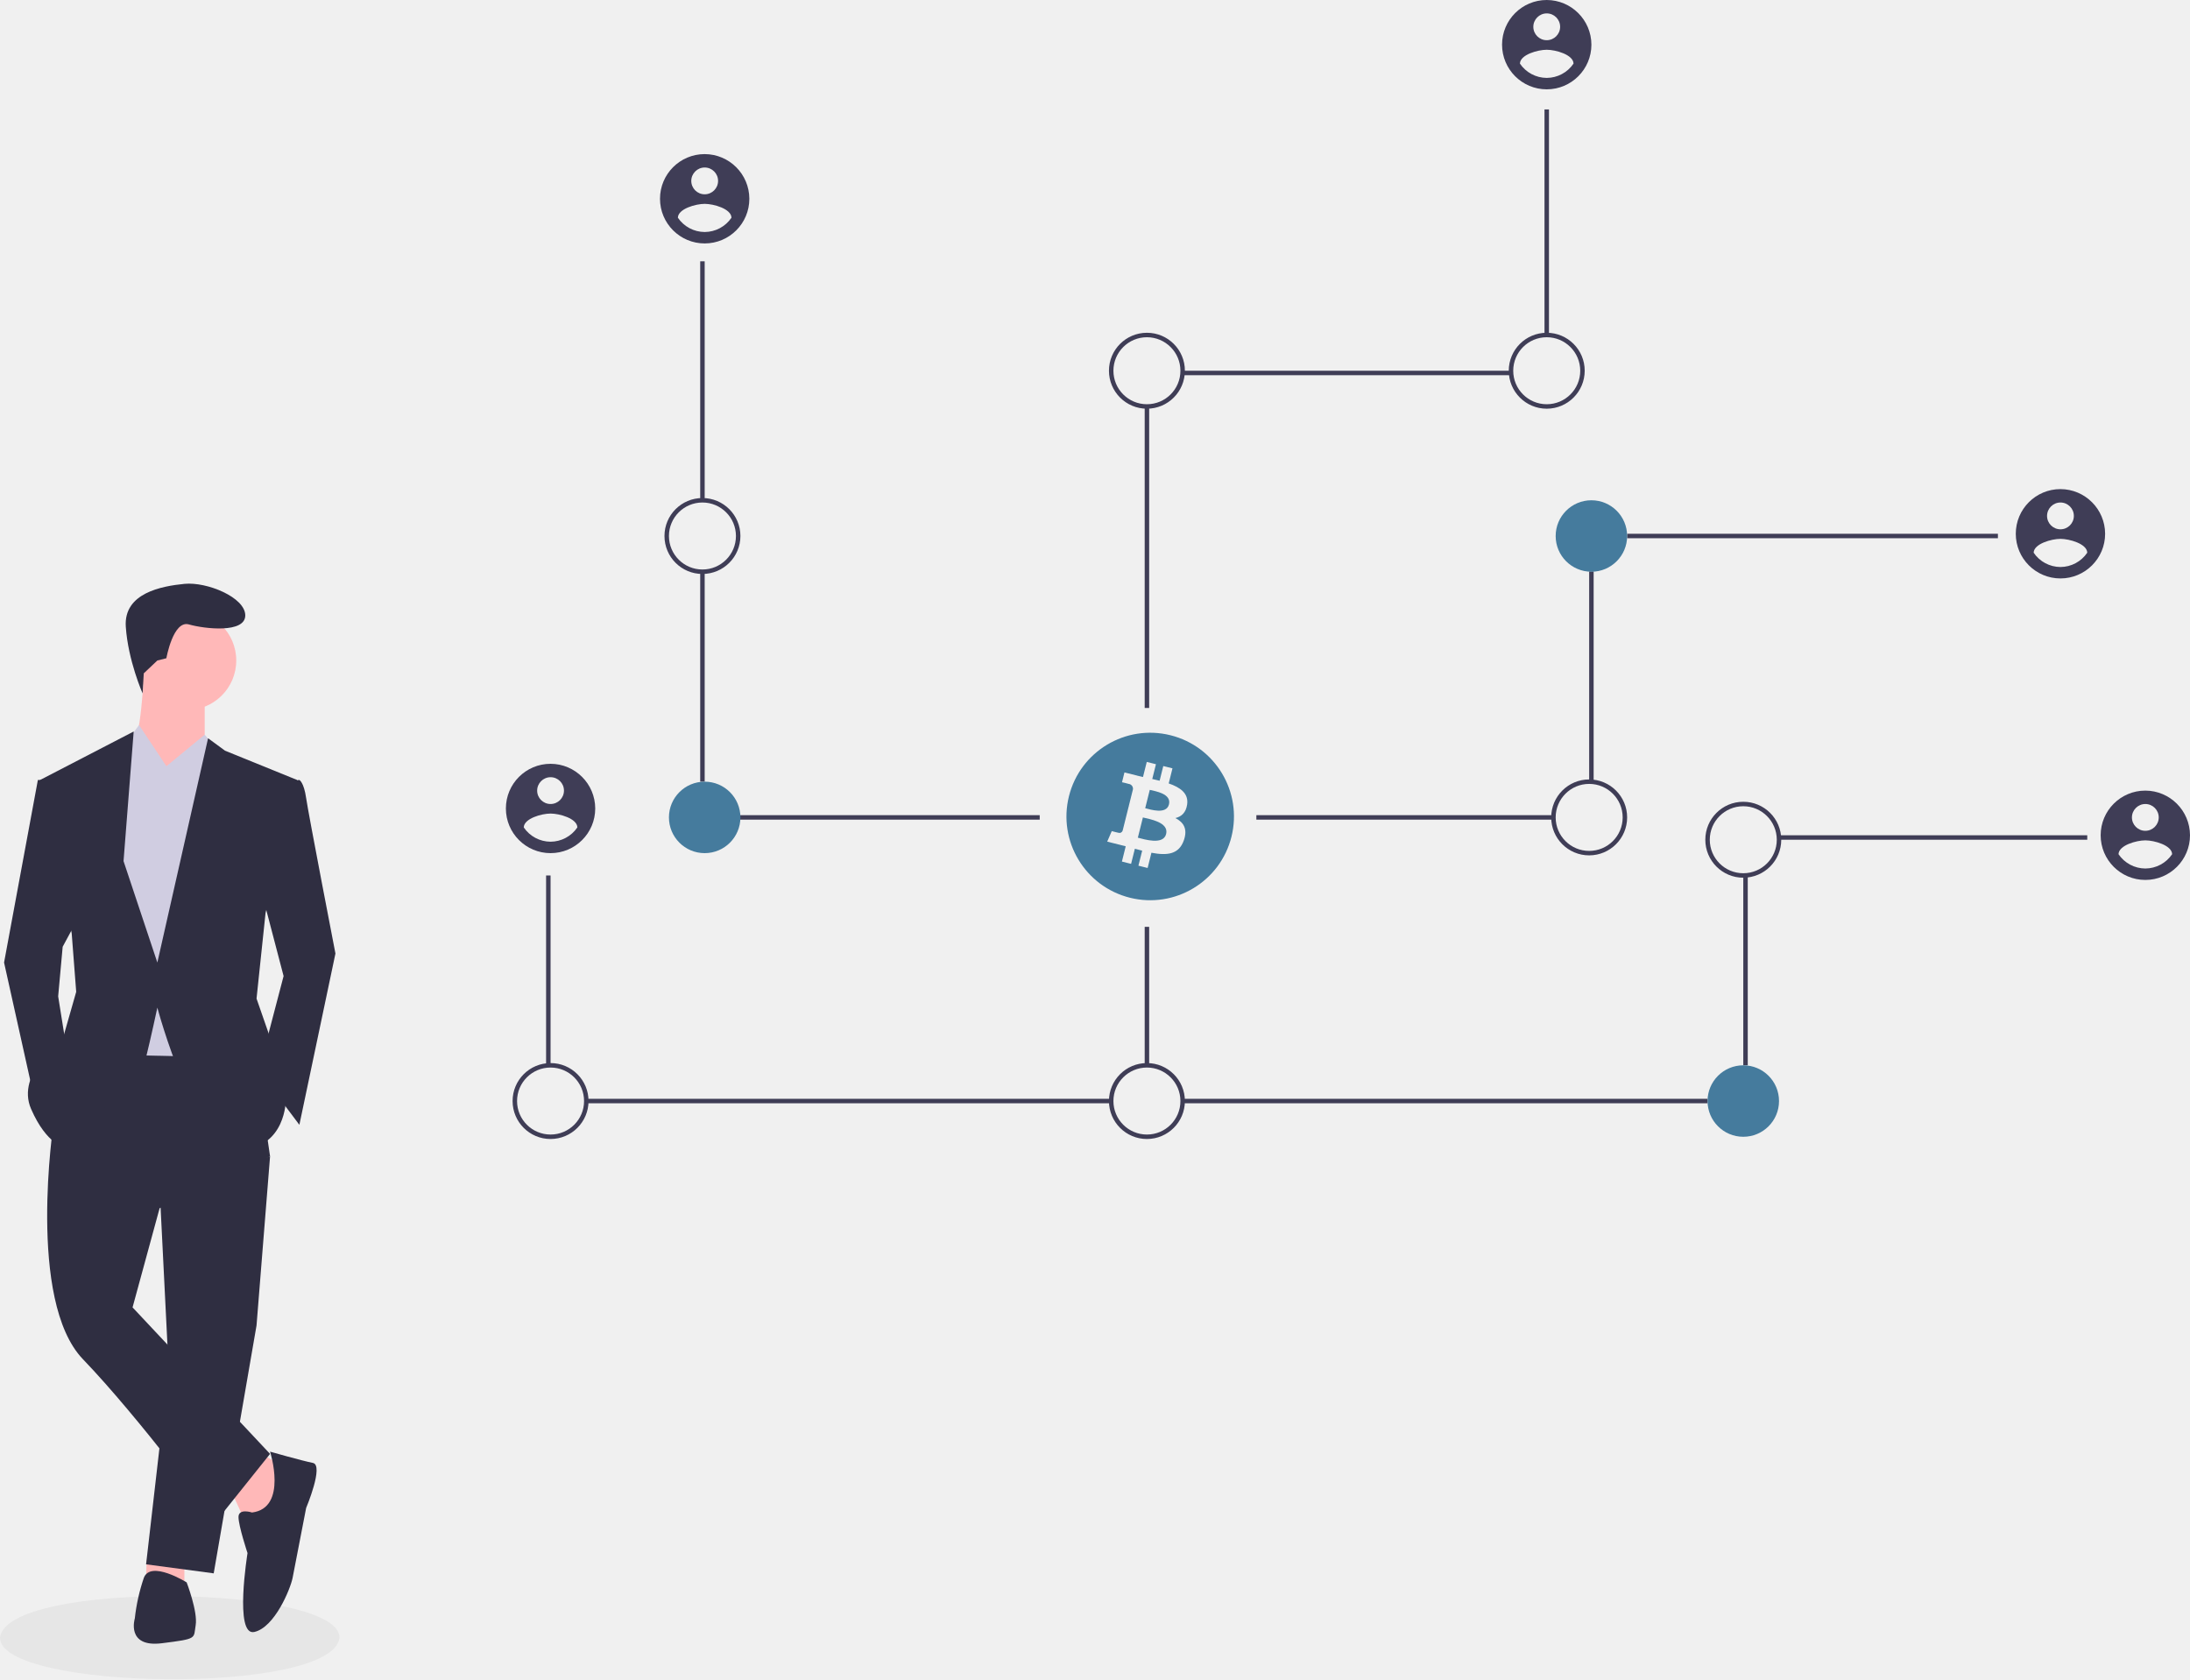
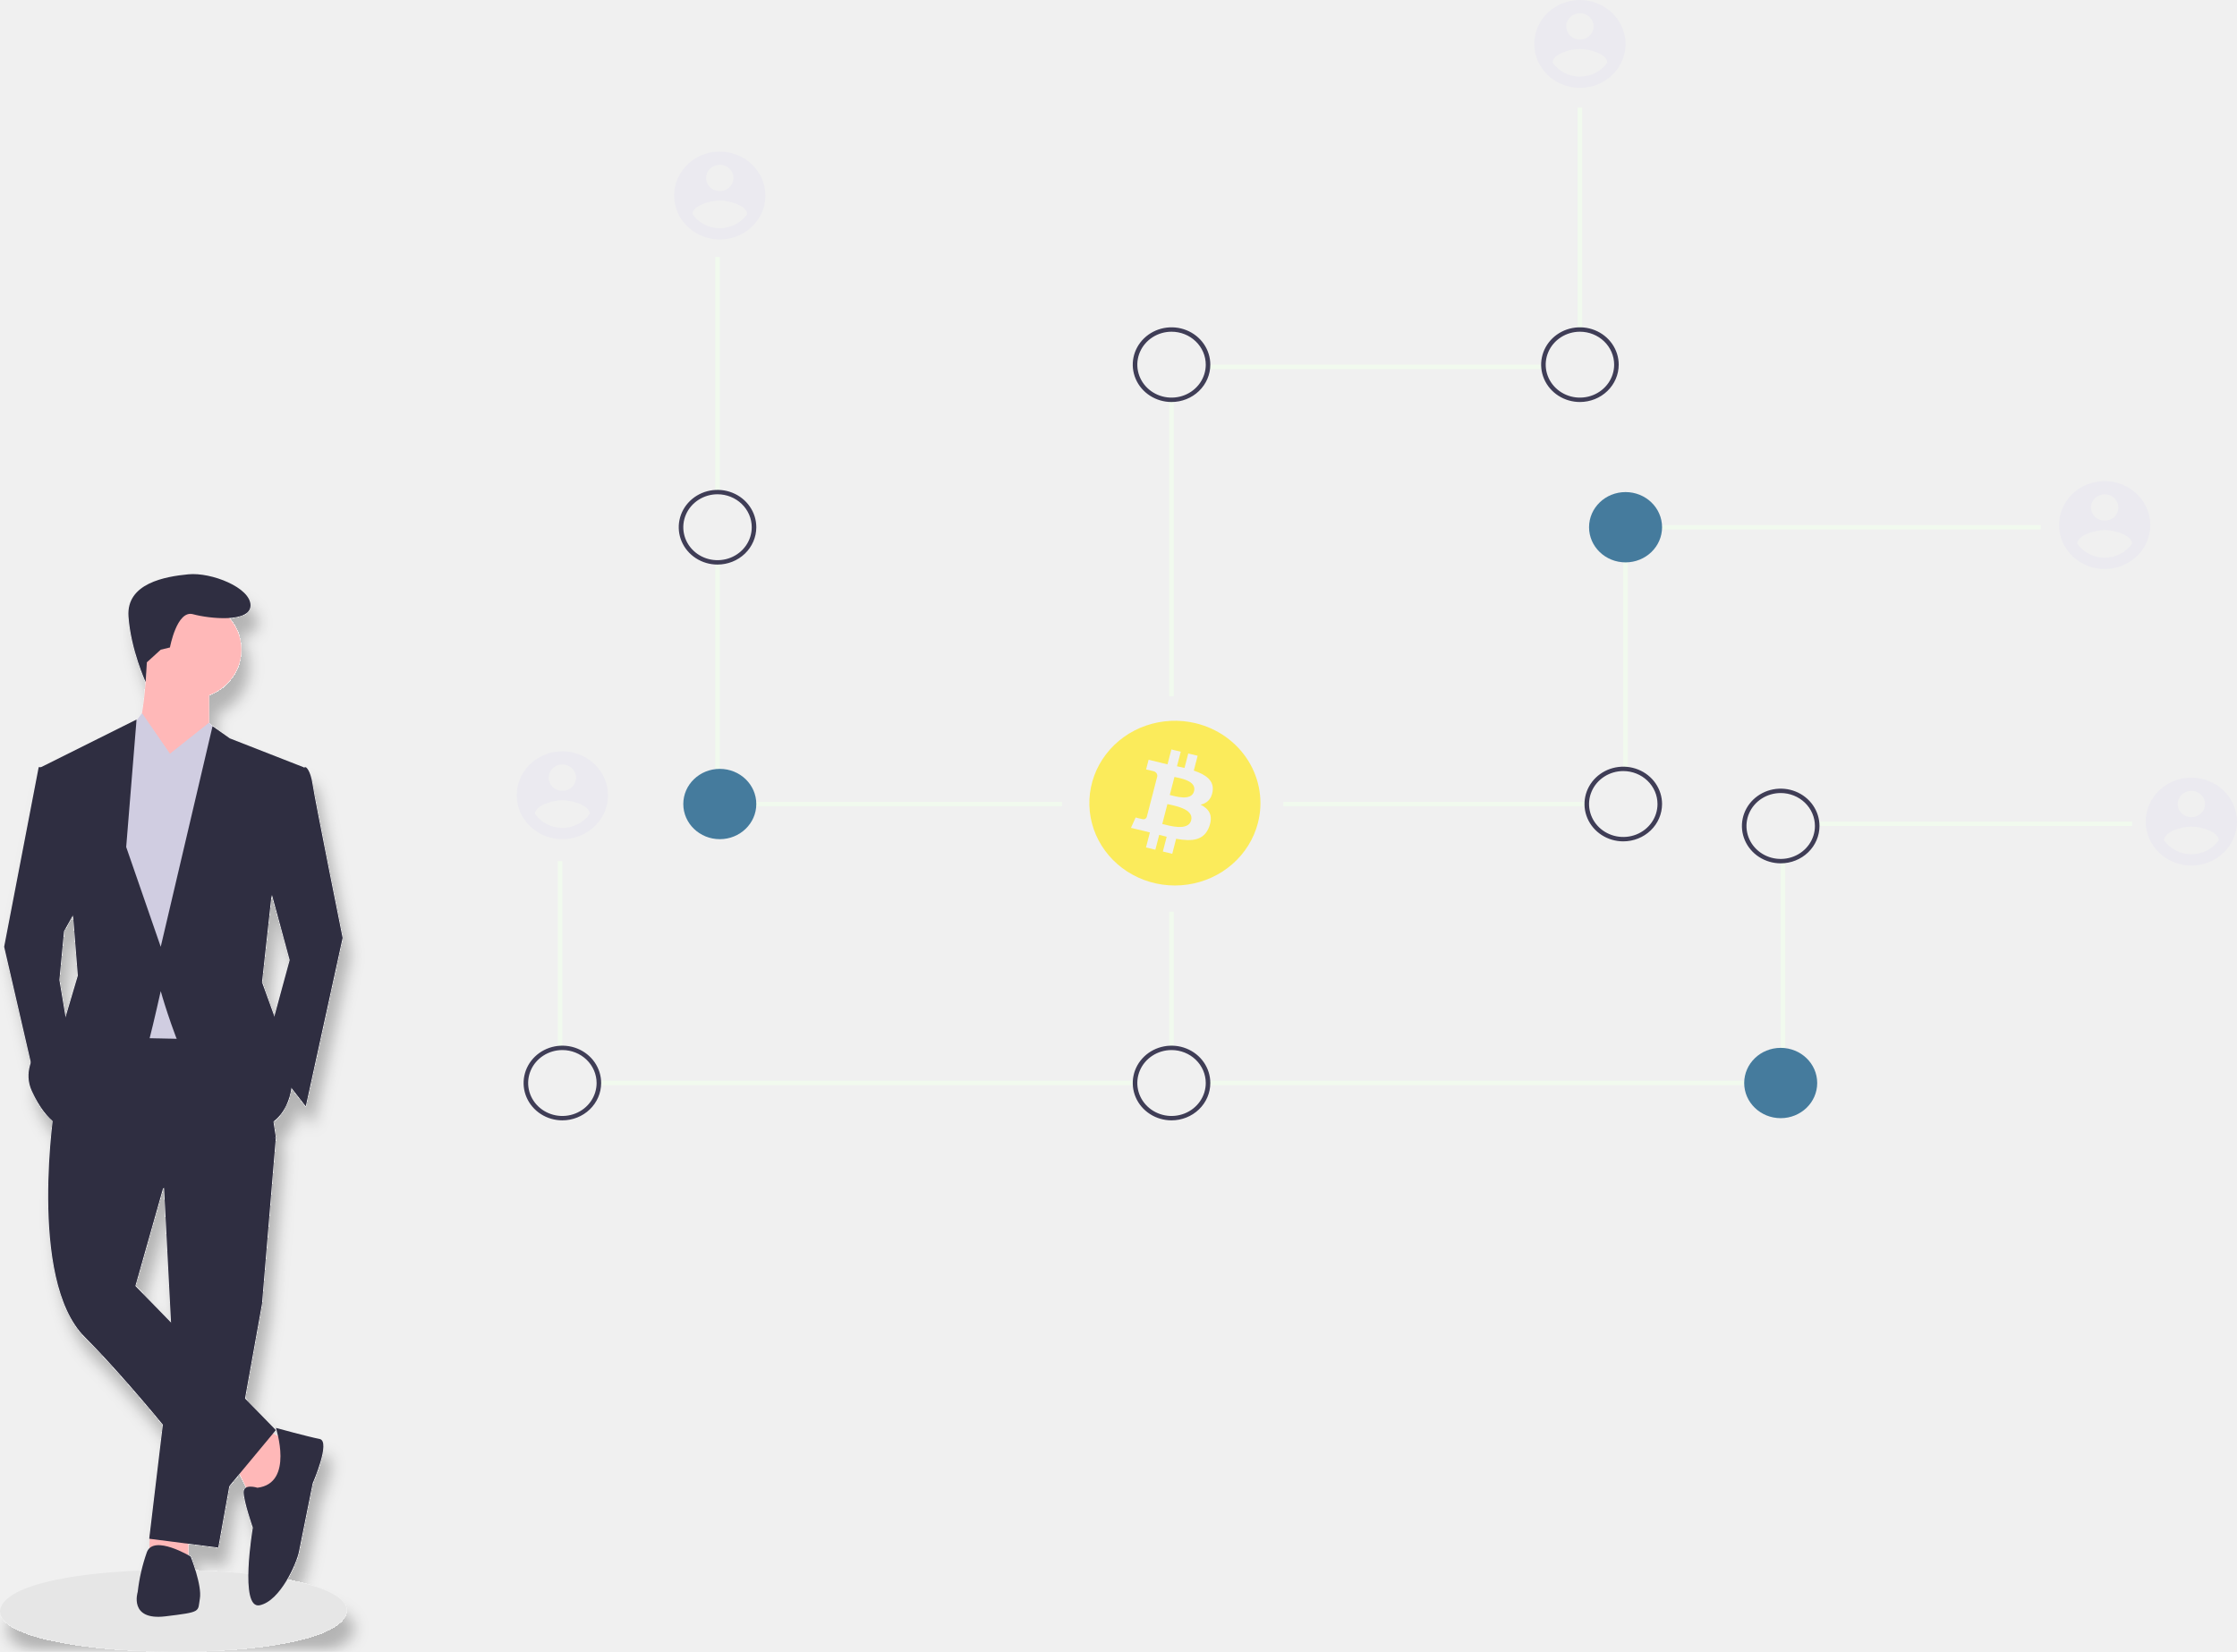
- <svg xmlns="http://www.w3.org/2000/svg" data-name="Layer 1" width="980.494" height="751.895" viewBox="0 0 980.494 751.895">
-   <rect x="313.494" y="117" width="2" height="107" fill="#3f3d56" />
-   <rect x="313.494" y="255.85" width="2" height="94.149" fill="#3f3d56" />
-   <rect x="310.494" y="365" width="155" height="2" fill="#3f3d56" />
-   <rect x="244.494" y="392" width="2" height="85" fill="#3f3d56" />
-   <rect x="262.494" y="492" width="235" height="2" fill="#3f3d56" />
-   <path d="M623.247,551.052" transform="translate(-109.7531 -74.05234)" fill="none" stroke="#3f3d56" stroke-miterlimit="10" stroke-width="2" />
-   <path d="M623.247,469.052" transform="translate(-109.7531 -74.05234)" fill="none" stroke="#3f3d56" stroke-miterlimit="10" stroke-width="2" />
-   <rect x="691.494" y="49" width="2" height="101" fill="#3f3d56" />
-   <rect x="529.46" y="166" width="147.034" height="2" fill="#3f3d56" />
-   <rect x="512.494" y="182" width="2" height="135" fill="#3f3d56" />
-   <path d="M424.247,331.052a17,17,0,1,1,17-17A17.019,17.019,0,0,1,424.247,331.052Zm0-32a15,15,0,1,0,15,15A15.017,15.017,0,0,0,424.247,299.052Z" transform="translate(-109.7531 -74.05234)" fill="#3f3d56" />
-   <path d="M356.247,584.052a17,17,0,1,1,17-17A17.019,17.019,0,0,1,356.247,584.052Zm0-32a15,15,0,1,0,15,15A15.017,15.017,0,0,0,356.247,552.052Z" transform="translate(-109.7531 -74.05234)" fill="#3f3d56" />
-   <circle cx="315.494" cy="366" r="16" fill="#457b9d" />
-   <rect x="728.494" y="239" width="166" height="2" fill="#3f3d56" />
-   <rect x="711.494" y="255.85" width="2" height="94.149" fill="#3f3d56" />
-   <rect x="562.494" y="365" width="133" height="2" fill="#3f3d56" />
-   <rect x="796.494" y="374" width="138" height="2" fill="#3f3d56" />
-   <rect x="780.494" y="392" width="2" height="85" fill="#3f3d56" />
-   <rect x="529.494" y="492" width="235" height="2" fill="#3f3d56" />
-   <rect x="512.494" y="415" width="2" height="62" fill="#3f3d56" />
-   <circle cx="712.494" cy="240" r="16" fill="#457b9d" />
-   <path d="M802.247,257.052a17,17,0,1,1,17-17A17.019,17.019,0,0,1,802.247,257.052Zm0-32a15,15,0,1,0,15,15A15.017,15.017,0,0,0,802.247,225.052Z" transform="translate(-109.7531 -74.05234)" fill="#3f3d56" />
-   <path d="M623.247,257.052a17,17,0,1,1,17-17A17.019,17.019,0,0,1,623.247,257.052Zm0-32a15,15,0,1,0,15,15A15.017,15.017,0,0,0,623.247,225.052Z" transform="translate(-109.7531 -74.05234)" fill="#3f3d56" />
-   <path d="M890.247,467.052a17,17,0,1,1,17-17A17.019,17.019,0,0,1,890.247,467.052Zm0-32a15,15,0,1,0,15,15A15.017,15.017,0,0,0,890.247,435.052Z" transform="translate(-109.7531 -74.05234)" fill="#3f3d56" />
-   <circle cx="780.494" cy="493" r="16" fill="#457b9d" />
-   <path d="M623.247,584.052a17,17,0,1,1,17-17A17.019,17.019,0,0,1,623.247,584.052Zm0-32a15,15,0,1,0,15,15A15.017,15.017,0,0,0,623.247,552.052Z" transform="translate(-109.7531 -74.05234)" fill="#3f3d56" />
-   <path d="M821.247,457.052a17,17,0,1,1,17-17A17.019,17.019,0,0,1,821.247,457.052Zm0-32a15,15,0,1,0,15,15A15.017,15.017,0,0,0,821.247,425.052Z" transform="translate(-109.7531 -74.05234)" fill="#3f3d56" />
-   <path d="M356.247,416.052a20,20,0,1,0,20,20A20.059,20.059,0,0,0,356.247,416.052Zm0,6a6,6,0,1,1-6,6,6.02,6.02,0,0,1,6-6Zm0,28.885a14.57,14.57,0,0,1-12-6.404c.096-4,8-6.202,12-6.202s11.904,2.202,12,6.202a14.594,14.594,0,0,1-12,6.404Z" transform="translate(-109.7531 -74.05234)" fill="#3f3d56" />
-   <path d="M425.247,143.052a20,20,0,1,0,20,20A20.059,20.059,0,0,0,425.247,143.052Zm0,6a6,6,0,1,1-6,6,6.02,6.02,0,0,1,6-6Zm0,28.885a14.57,14.57,0,0,1-12-6.404c.096-4,8-6.202,12-6.202s11.904,2.202,12,6.202a14.594,14.594,0,0,1-12,6.404Z" transform="translate(-109.7531 -74.05234)" fill="#3f3d56" />
-   <path d="M802.247,74.052a20,20,0,1,0,20,20A20.059,20.059,0,0,0,802.247,74.052Zm0,6a6,6,0,1,1-6,6,6.02,6.02,0,0,1,6-6Zm0,28.885a14.57,14.57,0,0,1-12-6.404c.096-4,8-6.202,12-6.202s11.904,2.202,12,6.202a14.594,14.594,0,0,1-12,6.404Z" transform="translate(-109.7531 -74.05234)" fill="#3f3d56" />
-   <path d="M1032.247,293.052a20,20,0,1,0,20,20A20.059,20.059,0,0,0,1032.247,293.052Zm0,6a6,6,0,1,1-6,6,6.02,6.02,0,0,1,6-6Zm0,28.885a14.57,14.57,0,0,1-12-6.404c.096-4,8-6.202,12-6.202s11.904,2.202,12,6.202a14.594,14.594,0,0,1-12,6.404Z" transform="translate(-109.7531 -74.05234)" fill="#3f3d56" />
-   <path d="M1070.247,428.052a20,20,0,1,0,20,20A20.059,20.059,0,0,0,1070.247,428.052Zm0,6a6,6,0,1,1-6,6,6.02,6.02,0,0,1,6-6Zm0,28.885a14.57,14.57,0,0,1-12-6.404c.096-4,8-6.202,12-6.202s11.904,2.202,12,6.202a14.594,14.594,0,0,1-12,6.404Z" transform="translate(-109.7531 -74.05234)" fill="#3f3d56" />
-   <path d="M624.525,427.719l-2.049,8.215c2.323.579,9.483,2.941,10.643-1.708C634.328,429.379,626.848,428.298,624.525,427.719Z" transform="translate(-109.7531 -74.05234)" fill="#457b9d" />
-   <path d="M621.443,440.08l-2.26,9.058c2.789.693,11.392,3.455,12.664-1.655C633.176,442.155,624.232,440.776,621.443,440.08Z" transform="translate(-109.7531 -74.05234)" fill="#457b9d" />
-   <path d="M633.787,403.264a37.493,37.493,0,1,0,27.308,45.451A37.487,37.487,0,0,0,633.787,403.264Zm7.462,31.037c-.541,3.653-2.565,5.422-5.254,6.041,3.691,1.921,5.57,4.869,3.78,9.979-2.22,6.345-7.497,6.881-14.512,5.553l-1.703,6.824-4.115-1.025,1.68-6.733q-1.644-.407-3.279-.85l-1.686,6.764-4.11-1.026,1.703-6.836c-.961-.246-1.937-.508-2.933-.757l-5.354-1.336,2.042-4.709s3.032.807,2.991.747a1.496,1.496,0,0,0,1.885-.978l2.691-10.787c.151.037.298.073.434.108a3.496,3.496,0,0,0-.427-.137l1.919-7.701a2.189,2.189,0,0,0-1.917-2.392c.065-.044-2.988-.743-2.988-.743l1.095-4.395,5.675,1.417-.005.021c.853.212,1.732.413,2.628.617l1.686-6.757,4.112,1.025-1.652,6.625c1.104.252,2.215.506,3.297.775l1.641-6.581,4.114,1.025-1.685,6.76C638.196,426.628,641.995,429.31,641.249,434.301Z" transform="translate(-109.7531 -74.05234)" fill="#457b9d" />
-   <path d="M261.753,807.346c-2.845,25.876-152.226,23.704-151.999-.002C112.599,781.47,261.979,783.642,261.753,807.346Z" transform="translate(-109.7531 -74.05234)" fill="#e6e6e6" />
-   <polygon points="103.754 668.156 109.81 681.276 120.911 680.267 127.976 657.054 116.874 650.999 103.754 668.156" fill="#ffb8b8" />
-   <polygon points="65.642 698.373 65.403 707.516 82.56 708.525 82.56 697.424 65.642 698.373" fill="#ffb8b8" />
-   <polygon points="71.458 531.908 75.495 612.647 65.403 700.451 95.68 704.488 114.856 593.472 120.911 517.778 71.458 531.908" fill="#2f2e41" />
-   <path d="M133.777,576.692s-12.111,79.73,13.12,105.971,59.545,72.666,59.545,72.666l24.222-30.277L169.101,659.45l12.111-44.407,49.453-23.213-8.074-55.508-72.666-1.009Z" transform="translate(-109.7531 -74.05234)" fill="#2f2e41" />
-   <circle cx="83.569" cy="295.744" r="22.203" fill="#ffb8b8" />
-   <path d="M174.147,374.843s-1.009,31.287-6.055,35.324,18.166,21.194,18.166,21.194l15.139-24.222V384.935Z" transform="translate(-109.7531 -74.05234)" fill="#ffb8b8" />
-   <polygon points="74.486 343.179 62.233 324.677 55.31 334.096 45.218 362.355 53.292 472.362 100.726 473.371 106.782 347.216 91.643 329.05 74.486 343.179" fill="#d0cde1" />
-   <path d="M235.711,424.296l8.074-1.009s2.018,1.009,3.028,8.074,13.12,69.638,13.12,69.638l-16.148,76.703-18.166-24.222,11.102-42.388-11.102-42.388Z" transform="translate(-109.7531 -74.05234)" fill="#2f2e41" />
-   <polygon points="23.015 349.234 16.959 349.234 1.821 430.983 15.95 494.566 30.079 471.353 26.042 446.122 28.061 423.919 35.126 410.798 23.015 349.234" fill="#2f2e41" />
-   <path d="M222.59,751.291s-6.055-2.018-6.055,2.018,4.037,16.148,4.037,16.148-6.055,37.342,3.028,35.324,16.148-19.176,17.157-24.222,6.055-31.287,6.055-31.287,8.074-19.176,3.028-20.185-19.176-5.046-19.176-5.046S238.738,749.273,222.59,751.291Z" transform="translate(-109.7531 -74.05234)" fill="#2f2e41" />
-   <path d="M193.322,782.578s-16.148-10.092-19.176-2.018a84.801,84.801,0,0,0-4.037,18.166s-4.037,13.12,12.111,11.102,14.129-2.018,15.139-8.074S193.322,782.578,193.322,782.578Z" transform="translate(-109.7531 -74.05234)" fill="#2f2e41" />
-   <path d="M180.202,369.797l4.037-1.009s3.028-17.157,10.092-15.139,25.231,4.037,25.231-4.037-17.157-15.139-27.25-14.129-27.25,4.037-26.24,19.176,7.522,29.865,7.522,29.865l.526-8.976Z" transform="translate(-109.7531 -74.05234)" fill="#2f2e41" />
-   <polygon points="91.643 355.29 74.486 343.179 91.643 329.05 97.6 336.197 91.643 355.29" fill="#d0cde1" />
-   <polygon points="59.347 354.281 74.486 343.179 62.375 325.013 55.31 334.096 59.347 354.281" fill="#d0cde1" />
-   <path d="M242.775,423.287l-32.296-13.12-7.569-5.551-22.708,100.42-15.139-45.416,4.542-58.032-41.884,21.699L141.851,491.915l2.018,26.24L137.814,539.35s-21.194,15.139-14.129,31.287,15.139,17.157,15.139,17.157,34.314-32.296,36.333-40.37,5.046-22.203,5.046-22.203,17.157,64.592,37.342,63.582,20.185-22.203,20.185-22.203l-5.046-22.203L224.609,521.183l4.037-38.351Z" transform="translate(-109.7531 -74.05234)" fill="#2f2e41" />
+ <svg xmlns="http://www.w3.org/2000/svg" width="619" height="457" viewBox="0 0 619 457" fill="none">
+   <g clip-path="url(#clip0_73_464)">
+     <path d="M199.176 71.112H197.913V136.147H199.176V71.112Z" fill="#F1FAEE" />
+     <path d="M199.176 155.505H197.913V212.729H199.176V155.505Z" fill="#F1FAEE" />
+     <path d="M293.873 221.846H196.019V223.061H293.873V221.846Z" fill="#F1FAEE" />
+     <path d="M155.615 238.256H154.353V289.919H155.615V238.256Z" fill="#F1FAEE" />
+     <path d="M314.075 299.036H165.716V300.252H314.075V299.036Z" fill="#F1FAEE" />
+     <path d="M437.813 29.782H436.55V91.17H437.813V29.782Z" fill="#F1FAEE" />
+     <path d="M427.081 100.894H334.256V102.11H427.081V100.894Z" fill="#F1FAEE" />
+     <path d="M324.808 110.619H323.545V192.672H324.808V110.619Z" fill="#F1FAEE" />
+     <path d="M198.545 156.204C196.422 156.204 194.347 155.598 192.582 154.462C190.817 153.327 189.442 151.713 188.629 149.825C187.817 147.937 187.604 145.86 188.019 143.855C188.433 141.851 189.455 140.01 190.956 138.565C192.457 137.12 194.369 136.136 196.451 135.737C198.533 135.338 200.691 135.543 202.652 136.325C204.613 137.107 206.289 138.431 207.468 140.131C208.648 141.83 209.277 143.828 209.277 145.871C209.274 148.611 208.142 151.237 206.13 153.174C204.118 155.111 201.39 156.201 198.545 156.204ZM198.545 136.754C196.672 136.754 194.841 137.289 193.284 138.291C191.726 139.292 190.513 140.716 189.796 142.382C189.079 144.048 188.892 145.881 189.257 147.65C189.622 149.418 190.524 151.043 191.849 152.318C193.173 153.593 194.86 154.461 196.697 154.813C198.534 155.165 200.438 154.984 202.169 154.294C203.899 153.604 205.378 152.436 206.419 150.936C207.459 149.437 208.014 147.674 208.014 145.871C208.012 143.454 207.013 141.137 205.238 139.427C203.462 137.718 201.055 136.757 198.545 136.754Z" fill="#3F3D56" />
+     <path d="M155.615 309.977C153.493 309.977 151.418 309.371 149.653 308.235C147.888 307.1 146.512 305.486 145.7 303.598C144.888 301.71 144.675 299.633 145.089 297.628C145.503 295.624 146.525 293.783 148.026 292.338C149.527 290.893 151.44 289.909 153.522 289.51C155.603 289.111 157.761 289.316 159.722 290.098C161.683 290.88 163.36 292.204 164.539 293.904C165.718 295.603 166.348 297.6 166.348 299.644C166.344 302.383 165.213 305.01 163.201 306.947C161.189 308.884 158.461 309.974 155.615 309.977ZM155.615 290.527C153.742 290.527 151.911 291.062 150.354 292.064C148.797 293.065 147.583 294.489 146.866 296.155C146.15 297.821 145.962 299.654 146.328 301.423C146.693 303.191 147.595 304.816 148.919 306.091C150.244 307.366 151.931 308.234 153.768 308.586C155.605 308.938 157.509 308.757 159.239 308.067C160.97 307.377 162.449 306.208 163.489 304.709C164.53 303.21 165.085 301.447 165.085 299.644C165.082 297.227 164.084 294.91 162.308 293.2C160.533 291.491 158.126 290.53 155.615 290.527Z" fill="#3F3D56" />
+     <path d="M199.176 232.179C204.755 232.179 209.277 227.825 209.277 222.454C209.277 217.083 204.755 212.729 199.176 212.729C193.597 212.729 189.075 217.083 189.075 222.454C189.075 227.825 193.597 232.179 199.176 232.179Z" fill="#457B9D" />
+     <path d="M564.707 145.264H459.909V146.479H564.707V145.264Z" fill="#F1FAEE" />
+     <path d="M450.439 155.505H449.177V212.729H450.439V155.505Z" fill="#F1FAEE" />
+     <path d="M439.076 221.846H355.111V223.061H439.076V221.846Z" fill="#F1FAEE" />
+     <path d="M589.96 227.316H502.838V228.532H589.96V227.316Z" fill="#F1FAEE" />
+     <path d="M494 238.256H492.737V289.919H494V238.256Z" fill="#F1FAEE" />
+     <path d="M482.636 299.036H334.277V300.252H482.636V299.036Z" fill="#F1FAEE" />
+     <path d="M324.808 252.236H323.545V289.919H324.808V252.236Z" fill="#F1FAEE" />
+     <path d="M449.808 155.596C455.386 155.596 459.909 151.242 459.909 145.871C459.909 140.5 455.386 136.146 449.808 136.146C444.229 136.146 439.707 140.5 439.707 145.871C439.707 151.242 444.229 155.596 449.808 155.596Z" fill="#457B9D" />
+     <path d="M437.182 111.227C435.059 111.227 432.984 110.621 431.219 109.485C429.454 108.35 428.079 106.736 427.266 104.848C426.454 102.96 426.241 100.883 426.656 98.878C427.07 96.874 428.092 95.033 429.593 93.588C431.094 92.143 433.006 91.159 435.088 90.76C437.17 90.361 439.328 90.566 441.289 91.348C443.25 92.13 444.926 93.454 446.105 95.154C447.285 96.853 447.914 98.85 447.914 100.894C447.911 103.634 446.779 106.26 444.767 108.197C442.755 110.134 440.027 111.224 437.182 111.227ZM437.182 91.777C435.309 91.777 433.478 92.312 431.921 93.314C430.363 94.315 429.15 95.739 428.433 97.405C427.716 99.071 427.528 100.904 427.894 102.673C428.259 104.441 429.161 106.066 430.486 107.341C431.81 108.616 433.497 109.484 435.334 109.836C437.171 110.188 439.075 110.007 440.806 109.317C442.536 108.627 444.015 107.458 445.055 105.959C446.096 104.46 446.651 102.697 446.651 100.894C446.649 98.477 445.65 96.16 443.875 94.45C442.099 92.741 439.692 91.78 437.182 91.777Z" fill="#3F3D56" />
+     <path d="M324.176 111.227C322.054 111.227 319.979 110.621 318.214 109.485C316.449 108.35 315.073 106.736 314.261 104.848C313.449 102.96 313.236 100.883 313.65 98.878C314.064 96.874 315.086 95.033 316.587 93.588C318.088 92.143 320.001 91.159 322.082 90.76C324.164 90.361 326.322 90.566 328.283 91.348C330.244 92.13 331.921 93.454 333.1 95.154C334.279 96.853 334.909 98.85 334.909 100.894C334.905 103.634 333.774 106.26 331.762 108.197C329.75 110.134 327.022 111.224 324.176 111.227ZM324.176 91.777C322.303 91.777 320.472 92.312 318.915 93.314C317.358 94.315 316.144 95.739 315.427 97.405C314.711 99.071 314.523 100.904 314.888 102.673C315.254 104.441 316.156 106.066 317.48 107.341C318.805 108.616 320.492 109.484 322.329 109.836C324.166 110.188 326.07 110.007 327.8 109.317C329.531 108.627 331.01 107.458 332.05 105.959C333.091 104.46 333.646 102.697 333.646 100.894C333.643 98.477 332.645 96.16 330.869 94.45C329.094 92.741 326.687 91.78 324.176 91.777Z" fill="#3F3D56" />
+     <path d="M492.737 238.864C490.615 238.864 488.54 238.258 486.775 237.123C485.01 235.988 483.634 234.374 482.822 232.486C482.01 230.598 481.797 228.52 482.211 226.516C482.625 224.512 483.647 222.671 485.148 221.226C486.649 219.781 488.562 218.796 490.644 218.398C492.725 217.999 494.883 218.204 496.844 218.986C498.805 219.768 500.482 221.092 501.661 222.791C502.84 224.491 503.47 226.488 503.47 228.532C503.466 231.271 502.335 233.898 500.323 235.835C498.311 237.772 495.583 238.861 492.737 238.864ZM492.737 219.415C490.864 219.415 489.033 219.95 487.476 220.951C485.919 221.953 484.705 223.377 483.988 225.043C483.272 226.709 483.084 228.542 483.45 230.31C483.815 232.079 484.717 233.703 486.041 234.978C487.366 236.254 489.053 237.122 490.89 237.474C492.727 237.825 494.631 237.645 496.361 236.955C498.092 236.265 499.571 235.096 500.611 233.597C501.652 232.098 502.207 230.335 502.207 228.532C502.204 226.115 501.206 223.797 499.43 222.088C497.655 220.379 495.248 219.418 492.737 219.415Z" fill="#3F3D56" />
+     <path d="M492.737 309.369C498.316 309.369 502.838 305.015 502.838 299.644C502.838 294.273 498.316 289.919 492.737 289.919C487.158 289.919 482.636 294.273 482.636 299.644C482.636 305.015 487.158 309.369 492.737 309.369Z" fill="#457B9D" />
+     <path d="M324.176 309.977C322.054 309.977 319.979 309.371 318.214 308.235C316.449 307.1 315.073 305.486 314.261 303.598C313.449 301.71 313.236 299.633 313.65 297.628C314.064 295.624 315.086 293.783 316.587 292.338C318.088 290.893 320.001 289.909 322.082 289.51C324.164 289.111 326.322 289.316 328.283 290.098C330.244 290.88 331.921 292.204 333.1 293.904C334.279 295.603 334.909 297.6 334.909 299.644C334.905 302.383 333.774 305.01 331.762 306.947C329.75 308.884 327.022 309.974 324.176 309.977ZM324.176 290.527C322.303 290.527 320.472 291.062 318.915 292.064C317.358 293.065 316.144 294.489 315.427 296.155C314.711 297.821 314.523 299.654 314.888 301.423C315.254 303.191 316.156 304.816 317.48 306.091C318.805 307.366 320.492 308.234 322.329 308.586C324.166 308.938 326.07 308.757 327.8 308.067C329.531 307.377 331.01 306.208 332.05 304.709C333.091 303.21 333.646 301.447 333.646 299.644C333.643 297.227 332.645 294.91 330.869 293.2C329.094 291.491 326.687 290.53 324.176 290.527Z" fill="#3F3D56" />
+     <path d="M449.177 232.786C447.054 232.786 444.979 232.18 443.214 231.045C441.449 229.91 440.073 228.296 439.261 226.408C438.449 224.52 438.236 222.442 438.65 220.438C439.065 218.434 440.087 216.592 441.588 215.147C443.089 213.702 445.001 212.718 447.083 212.32C449.165 211.921 451.323 212.126 453.284 212.908C455.245 213.69 456.921 215.014 458.1 216.713C459.28 218.412 459.909 220.41 459.909 222.454C459.906 225.193 458.774 227.819 456.762 229.757C454.75 231.694 452.022 232.783 449.177 232.786ZM449.177 213.337C447.304 213.337 445.473 213.871 443.915 214.873C442.358 215.875 441.144 217.299 440.428 218.965C439.711 220.631 439.523 222.464 439.889 224.232C440.254 226.001 441.156 227.625 442.48 228.9C443.805 230.175 445.492 231.044 447.329 231.395C449.166 231.747 451.07 231.567 452.801 230.877C454.531 230.187 456.01 229.018 457.05 227.519C458.091 226.019 458.646 224.257 458.646 222.454C458.644 220.037 457.645 217.719 455.87 216.01C454.094 214.301 451.687 213.339 449.177 213.337Z" fill="#3F3D56" />
+     <path d="M155.615 207.867C153.118 207.867 150.677 208.58 148.6 209.915C146.524 211.251 144.906 213.15 143.95 215.371C142.994 217.592 142.744 220.036 143.232 222.394C143.719 224.752 144.921 226.918 146.687 228.618C148.453 230.318 150.703 231.476 153.152 231.945C155.601 232.414 158.14 232.173 160.447 231.253C162.754 230.333 164.726 228.775 166.114 226.776C167.501 224.777 168.241 222.427 168.241 220.023C168.232 216.802 166.898 213.715 164.532 211.438C162.167 209.16 158.961 207.876 155.615 207.867ZM155.615 211.513C156.364 211.513 157.097 211.727 157.72 212.128C158.343 212.529 158.828 213.098 159.115 213.765C159.401 214.431 159.476 215.164 159.33 215.872C159.184 216.579 158.823 217.229 158.294 217.739C157.764 218.249 157.089 218.596 156.354 218.737C155.619 218.878 154.858 218.805 154.166 218.529C153.473 218.253 152.882 217.786 152.466 217.186C152.049 216.587 151.827 215.882 151.827 215.16C151.831 214.194 152.231 213.268 152.94 212.585C153.65 211.902 154.612 211.517 155.615 211.513ZM155.615 229.069C154.119 229.063 152.647 228.705 151.327 228.027C150.006 227.348 148.878 226.37 148.039 225.177C148.1 222.746 153.09 221.408 155.615 221.408C158.14 221.408 163.13 222.746 163.191 225.177C162.351 226.369 161.223 227.347 159.903 228.025C158.583 228.703 157.111 229.062 155.615 229.069Z" fill="#EBEAF0" />
+     <path d="M199.176 41.938C196.679 41.938 194.237 42.651 192.161 43.987C190.085 45.322 188.466 47.221 187.511 49.442C186.555 51.663 186.305 54.107 186.792 56.465C187.279 58.824 188.482 60.989 190.248 62.69C192.014 64.389 194.263 65.547 196.713 66.016C199.162 66.485 201.701 66.245 204.008 65.325C206.315 64.404 208.287 62.846 209.674 60.847C211.062 58.848 211.802 56.498 211.802 54.094C211.792 50.873 210.459 47.786 208.093 45.509C205.727 43.231 202.522 41.947 199.176 41.938ZM199.176 45.585C199.925 45.585 200.657 45.799 201.28 46.199C201.903 46.6 202.389 47.17 202.675 47.836C202.962 48.502 203.037 49.236 202.891 49.943C202.745 50.65 202.384 51.3 201.854 51.81C201.325 52.32 200.65 52.668 199.915 52.808C199.18 52.949 198.418 52.877 197.726 52.601C197.034 52.325 196.443 51.857 196.026 51.258C195.61 50.658 195.388 49.953 195.388 49.232C195.391 48.265 195.791 47.34 196.501 46.657C197.211 45.973 198.172 45.588 199.176 45.585ZM199.176 63.141C197.679 63.134 196.207 62.776 194.887 62.098C193.567 61.42 192.439 60.442 191.6 59.248C191.661 56.817 196.651 55.479 199.176 55.479C201.701 55.479 206.691 56.817 206.752 59.248C205.912 60.441 204.783 61.418 203.464 62.096C202.144 62.775 200.672 63.133 199.176 63.141Z" fill="#EBEAF0" />
+     <path d="M437.181 0C434.684 0 432.243 0.713 430.167 2.049C428.09 3.384 426.472 5.283 425.516 7.504C424.561 9.725 424.311 12.169 424.798 14.527C425.285 16.886 426.488 19.052 428.253 20.752C430.019 22.451 432.269 23.609 434.718 24.078C437.167 24.547 439.706 24.307 442.013 23.387C444.321 22.466 446.292 20.909 447.68 18.909C449.067 16.91 449.808 14.56 449.808 12.156C449.798 8.935 448.465 5.848 446.099 3.571C443.733 1.293 440.527 0.009 437.181 0ZM437.181 3.647C437.931 3.647 438.663 3.861 439.286 4.261C439.909 4.662 440.394 5.232 440.681 5.898C440.968 6.564 441.043 7.298 440.897 8.005C440.75 8.712 440.39 9.362 439.86 9.872C439.33 10.382 438.655 10.73 437.92 10.87C437.186 11.011 436.424 10.939 435.732 10.663C435.04 10.387 434.448 9.919 434.032 9.32C433.616 8.72 433.394 8.015 433.394 7.294C433.397 6.327 433.797 5.402 434.507 4.718C435.216 4.035 436.178 3.65 437.181 3.647ZM437.181 21.203C435.685 21.196 434.213 20.838 432.893 20.16C431.573 19.482 430.444 18.504 429.606 17.311C429.666 14.879 434.656 13.541 437.181 13.541C439.707 13.541 444.697 14.879 444.757 17.311C443.918 18.503 442.789 19.48 441.469 20.158C440.149 20.837 438.678 21.195 437.181 21.203Z" fill="#EBEAF0" />
+     <path d="M582.384 133.107C579.887 133.107 577.445 133.82 575.369 135.156C573.293 136.492 571.674 138.39 570.719 140.611C569.763 142.833 569.513 145.277 570 147.635C570.487 149.993 571.69 152.159 573.456 153.859C575.221 155.559 577.471 156.717 579.92 157.186C582.37 157.655 584.909 157.414 587.216 156.494C589.523 155.574 591.495 154.016 592.882 152.017C594.27 150.018 595.01 147.668 595.01 145.263C595 142.042 593.667 138.956 591.301 136.678C588.935 134.401 585.729 133.117 582.384 133.107ZM582.384 136.754C583.133 136.754 583.865 136.968 584.488 137.369C585.111 137.77 585.597 138.339 585.883 139.005C586.17 139.672 586.245 140.405 586.099 141.112C585.953 141.82 585.592 142.47 585.062 142.98C584.532 143.49 583.858 143.837 583.123 143.978C582.388 144.118 581.626 144.046 580.934 143.77C580.242 143.494 579.65 143.027 579.234 142.427C578.818 141.827 578.596 141.122 578.596 140.401C578.599 139.435 578.999 138.509 579.709 137.826C580.419 137.143 581.38 136.757 582.384 136.754ZM582.384 154.31C580.887 154.304 579.415 153.946 578.095 153.267C576.775 152.589 575.647 151.611 574.808 150.418C574.869 147.987 579.859 146.648 582.384 146.648C584.909 146.648 589.899 147.987 589.96 150.418C589.12 151.61 587.991 152.588 586.671 153.266C585.352 153.944 583.88 154.302 582.384 154.31Z" fill="#EBEAF0" />
+     <path d="M606.374 215.16C603.877 215.16 601.435 215.873 599.359 217.209C597.283 218.545 595.664 220.443 594.709 222.664C593.753 224.885 593.503 227.33 593.99 229.688C594.477 232.046 595.68 234.212 597.446 235.912C599.211 237.612 601.461 238.769 603.91 239.239C606.36 239.708 608.899 239.467 611.206 238.547C613.513 237.627 615.485 236.069 616.872 234.07C618.26 232.071 619 229.72 619 227.316C618.99 224.095 617.657 221.009 615.291 218.731C612.925 216.453 609.719 215.17 606.374 215.16ZM606.374 218.807C607.123 218.807 607.855 219.021 608.478 219.422C609.101 219.822 609.587 220.392 609.873 221.058C610.16 221.725 610.235 222.458 610.089 223.165C609.943 223.873 609.582 224.522 609.052 225.032C608.522 225.542 607.848 225.89 607.113 226.03C606.378 226.171 605.616 226.099 604.924 225.823C604.232 225.547 603.64 225.079 603.224 224.48C602.808 223.88 602.586 223.175 602.586 222.454C602.589 221.488 602.989 220.562 603.699 219.879C604.409 219.195 605.37 218.81 606.374 218.807ZM606.374 236.363C604.877 236.356 603.405 235.998 602.085 235.32C600.765 234.642 599.637 233.664 598.798 232.471C598.859 230.04 603.849 228.701 606.374 228.701C608.899 228.701 613.889 230.04 613.95 232.471C613.11 233.663 611.981 234.64 610.661 235.318C609.341 235.997 607.87 236.355 606.374 236.363Z" fill="#EBEAF0" />
+     <path d="M324.983 214.958L323.689 219.951C325.156 220.303 329.676 221.738 330.408 218.912C331.172 215.966 326.449 215.309 324.983 214.958Z" fill="#FBEB5B" />
+     <path d="M323.037 222.471L321.61 227.976C323.371 228.397 328.802 230.076 329.605 226.97C330.444 223.732 324.798 222.894 323.037 222.471Z" fill="#FBEB5B" />
+     <path d="M330.83 200.094C326.288 199.004 321.512 199.234 317.106 200.757C312.7 202.28 308.862 205.027 306.077 208.65C303.292 212.273 301.686 216.609 301.461 221.111C301.237 225.613 302.404 230.078 304.815 233.941C307.225 237.804 310.772 240.893 315.006 242.815C319.24 244.738 323.971 245.409 328.601 244.743C333.231 244.077 337.552 242.104 341.018 239.074C344.483 236.044 346.937 232.092 348.07 227.719C348.823 224.815 348.974 221.797 348.515 218.837C348.056 215.877 346.995 213.033 345.394 210.468C343.793 207.903 341.683 205.666 339.184 203.886C336.685 202.106 333.846 200.818 330.83 200.094ZM335.541 218.958C335.199 221.178 333.922 222.254 332.224 222.63C334.554 223.797 335.74 225.589 334.61 228.695C333.209 232.552 329.877 232.877 325.449 232.07L324.374 236.218L321.776 235.595L322.836 231.502C322.145 231.337 321.455 231.165 320.766 230.986L319.702 235.097L317.107 234.473L318.182 230.318C317.576 230.169 316.96 230.01 316.331 229.858L312.951 229.046L314.24 226.184C314.24 226.184 316.154 226.675 316.128 226.638C316.247 226.675 316.372 226.689 316.496 226.679C316.62 226.668 316.741 226.635 316.852 226.58C316.962 226.524 317.06 226.449 317.14 226.357C317.221 226.265 317.281 226.158 317.318 226.044L319.017 219.488C319.112 219.51 319.205 219.532 319.291 219.553C319.203 219.52 319.113 219.492 319.021 219.47L320.233 214.789C320.269 214.443 320.162 214.096 319.936 213.824C319.71 213.553 319.382 213.377 319.023 213.335C319.064 213.309 317.136 212.884 317.136 212.884L317.828 210.213L321.41 211.074L321.407 211.087C321.946 211.215 322.501 211.338 323.066 211.462L324.131 207.355L326.727 207.978L325.684 212.004C326.381 212.158 327.082 212.312 327.765 212.475L328.801 208.475L331.398 209.098L330.335 213.207C333.614 214.295 336.012 215.925 335.541 218.958Z" fill="#FBEB5B" />
+     <g filter="url(#filter0_d_73_464)">
+       <path d="M95.96 445.694C94.163 461.422 -0.143 460.101 0 445.693C1.796 429.967 96.103 431.287 95.96 445.694Z" fill="#E6E6E6" />
+       <path d="M65.501 406.103L69.325 414.078L76.333 413.464L80.793 399.356L73.784 395.675L65.501 406.103Z" fill="#FFB8B8" />
+       <path d="M41.441 424.469L41.29 430.026L52.121 430.64V423.893L41.441 424.469Z" fill="#FFB8B8" />
+       <path d="M45.112 323.292L47.661 372.365L41.29 425.732L60.404 428.186L72.51 360.711L76.333 314.704L45.112 323.292Z" fill="#2F2E41" />
+       <path d="M15.167 305.503C15.167 305.503 7.521 353.963 23.45 369.912C39.378 385.861 61.041 414.078 61.041 414.078L76.333 395.675L37.467 355.803L45.113 328.813L76.333 314.704L71.236 280.966L25.361 280.353L15.167 305.503Z" fill="#2F2E41" />
+       <path d="M52.758 193.248C60.5 193.248 66.776 187.206 66.776 179.753C66.776 172.3 60.5 166.258 52.758 166.258C45.017 166.258 38.741 172.3 38.741 179.753C38.741 187.206 45.017 193.248 52.758 193.248Z" fill="#FFB8B8" />
+       <path d="M40.653 182.82C40.653 182.82 40.016 201.836 36.83 204.289C33.644 206.743 48.298 217.171 48.298 217.171L57.856 202.449V188.954L40.653 182.82Z" fill="#FFB8B8" />
+       <path d="M47.024 208.583L39.289 197.338L34.918 203.063L28.547 220.238L33.644 287.1L63.59 287.714L67.413 211.037L57.855 199.996L47.024 208.583Z" fill="#D0CDE1" />
+       <path d="M79.519 212.877L84.616 212.264C84.616 212.264 85.89 212.877 86.528 217.171C87.165 221.465 94.811 259.497 94.811 259.497L84.616 306.116L73.147 291.394L80.156 265.631L73.147 239.867L79.519 212.877Z" fill="#2F2E41" />
+       <path d="M14.53 212.264H10.706L1.15 261.95L10.069 300.596L18.989 286.487L16.441 271.152L17.715 257.657L22.175 249.682L14.53 212.264Z" fill="#2F2E41" />
+       <path d="M71.236 411.624C71.236 411.624 67.413 410.397 67.413 412.851C67.413 415.304 69.962 422.665 69.962 422.665C69.962 422.665 66.139 445.362 71.873 444.135C77.607 442.908 82.067 432.48 82.705 429.413C83.342 426.346 86.528 410.397 86.528 410.397C86.528 410.397 91.625 398.742 88.439 398.129C85.253 397.515 76.333 395.062 76.333 395.062C76.333 395.062 81.43 410.397 71.236 411.624Z" fill="#2F2E41" />
+       <path d="M52.758 430.64C52.758 430.64 42.564 424.506 40.653 429.413C39.385 432.992 38.53 436.695 38.104 440.455C38.104 440.455 35.555 448.429 45.75 447.202C55.944 445.975 54.67 445.975 55.307 442.295C55.944 438.614 52.758 430.64 52.758 430.64Z" fill="#2F2E41" />
+       <path d="M44.476 179.753L47.024 179.139C47.024 179.139 48.936 168.711 53.396 169.938C57.856 171.165 69.325 172.392 69.325 167.484C69.325 162.577 58.493 158.283 52.121 158.896C45.75 159.51 34.918 161.35 35.556 170.551C36.193 179.753 40.304 188.703 40.304 188.703L40.636 183.248L44.476 179.753Z" fill="#2F2E41" />
+       <path d="M57.856 215.944L47.024 208.583L57.856 199.996L61.616 204.34L57.856 215.944Z" fill="#D0CDE1" />
+       <path d="M37.467 215.331L47.024 208.583L39.378 197.542L34.918 203.063L37.467 215.331Z" fill="#D0CDE1" />
+       <path d="M83.979 212.264L63.59 204.289L58.812 200.915L44.476 261.95L34.918 234.347L37.785 199.075L11.344 212.264L20.264 253.976L21.538 269.925L17.715 282.807C17.715 282.807 4.335 292.008 8.795 301.822C13.255 311.637 18.352 312.251 18.352 312.251C18.352 312.251 40.016 292.621 41.29 287.714C42.564 282.806 44.476 274.219 44.476 274.219C44.476 274.219 55.307 313.477 68.05 312.864C80.793 312.25 80.793 299.369 80.793 299.369L77.607 285.874L72.51 271.765L75.059 248.455L83.979 212.264Z" fill="#2F2E41" />
+     </g>
+   </g>
+   <defs>
+     <filter id="filter0_d_73_464" x="-2" y="158.838" width="103.96" height="307.162" filterUnits="userSpaceOnUse" color-interpolation-filters="sRGB">
+       <feFlood flood-opacity="0" result="BackgroundImageFix" />
+       <feColorMatrix in="SourceAlpha" type="matrix" values="0 0 0 0 0 0 0 0 0 0 0 0 0 0 0 0 0 0 127 0" result="hardAlpha" />
+       <feOffset dx="2" dy="5" />
+       <feGaussianBlur stdDeviation="2" />
+       <feComposite in2="hardAlpha" operator="out" />
+       <feColorMatrix type="matrix" values="0 0 0 0 0 0 0 0 0 0 0 0 0 0 0 0 0 0 0.25 0" />
+       <feBlend mode="normal" in2="BackgroundImageFix" result="effect1_dropShadow_73_464" />
+       <feBlend mode="normal" in="SourceGraphic" in2="effect1_dropShadow_73_464" result="shape" />
+     </filter>
+     <clipPath id="clip0_73_464">
+       <rect width="619" height="457" fill="white" />
+     </clipPath>
+   </defs>
</svg>
